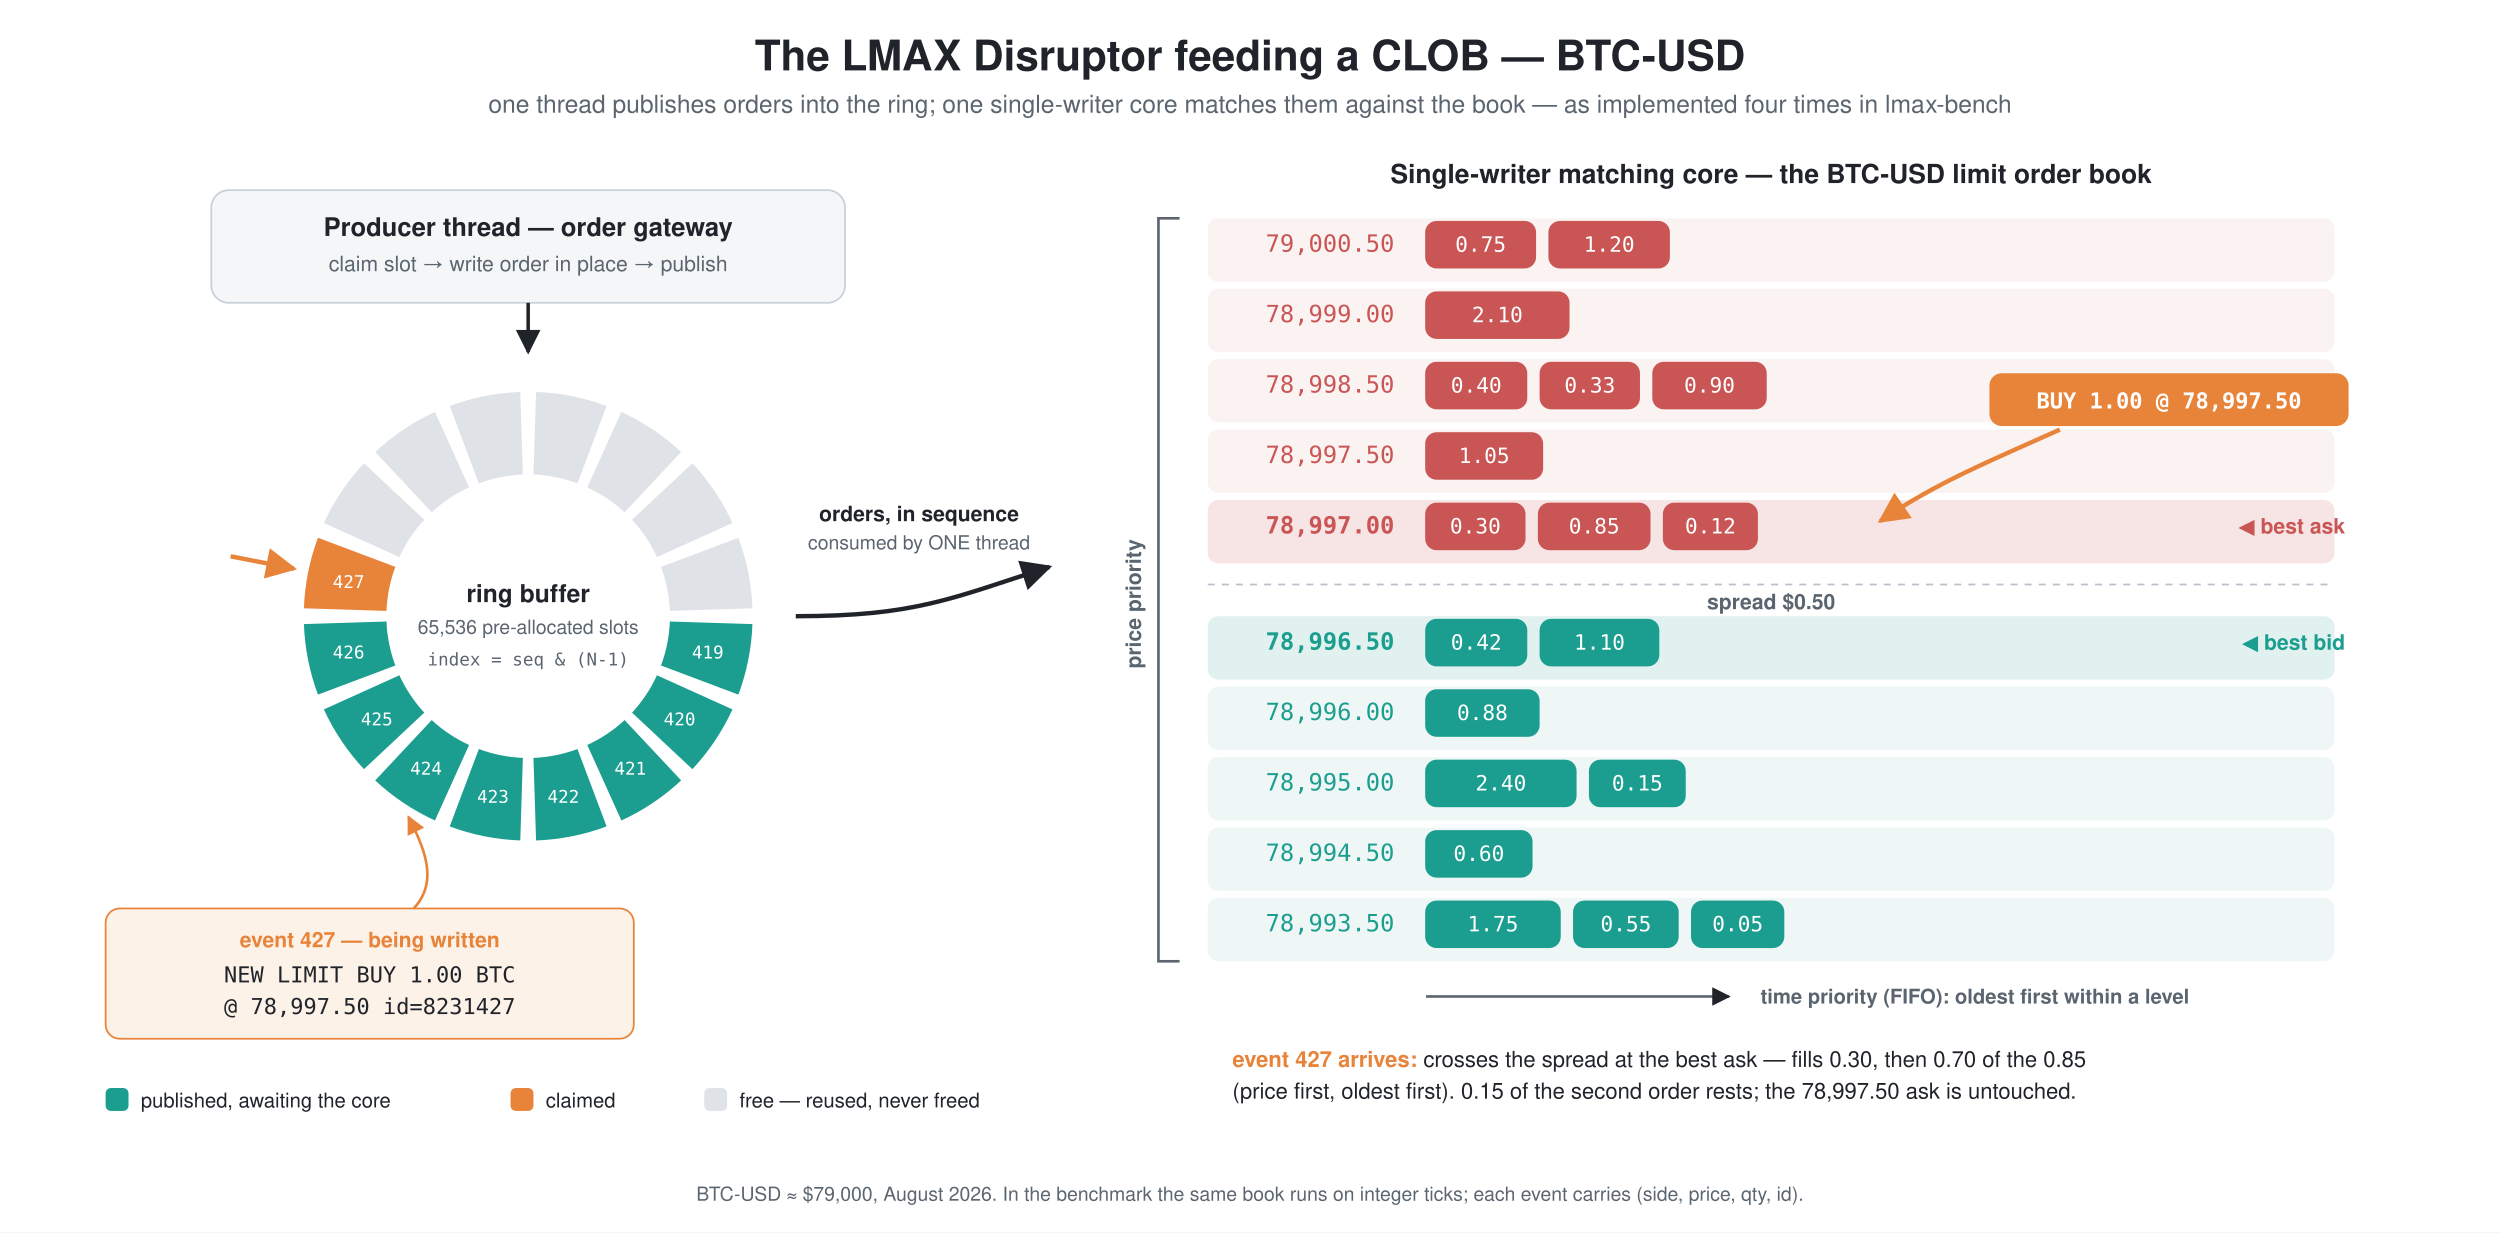
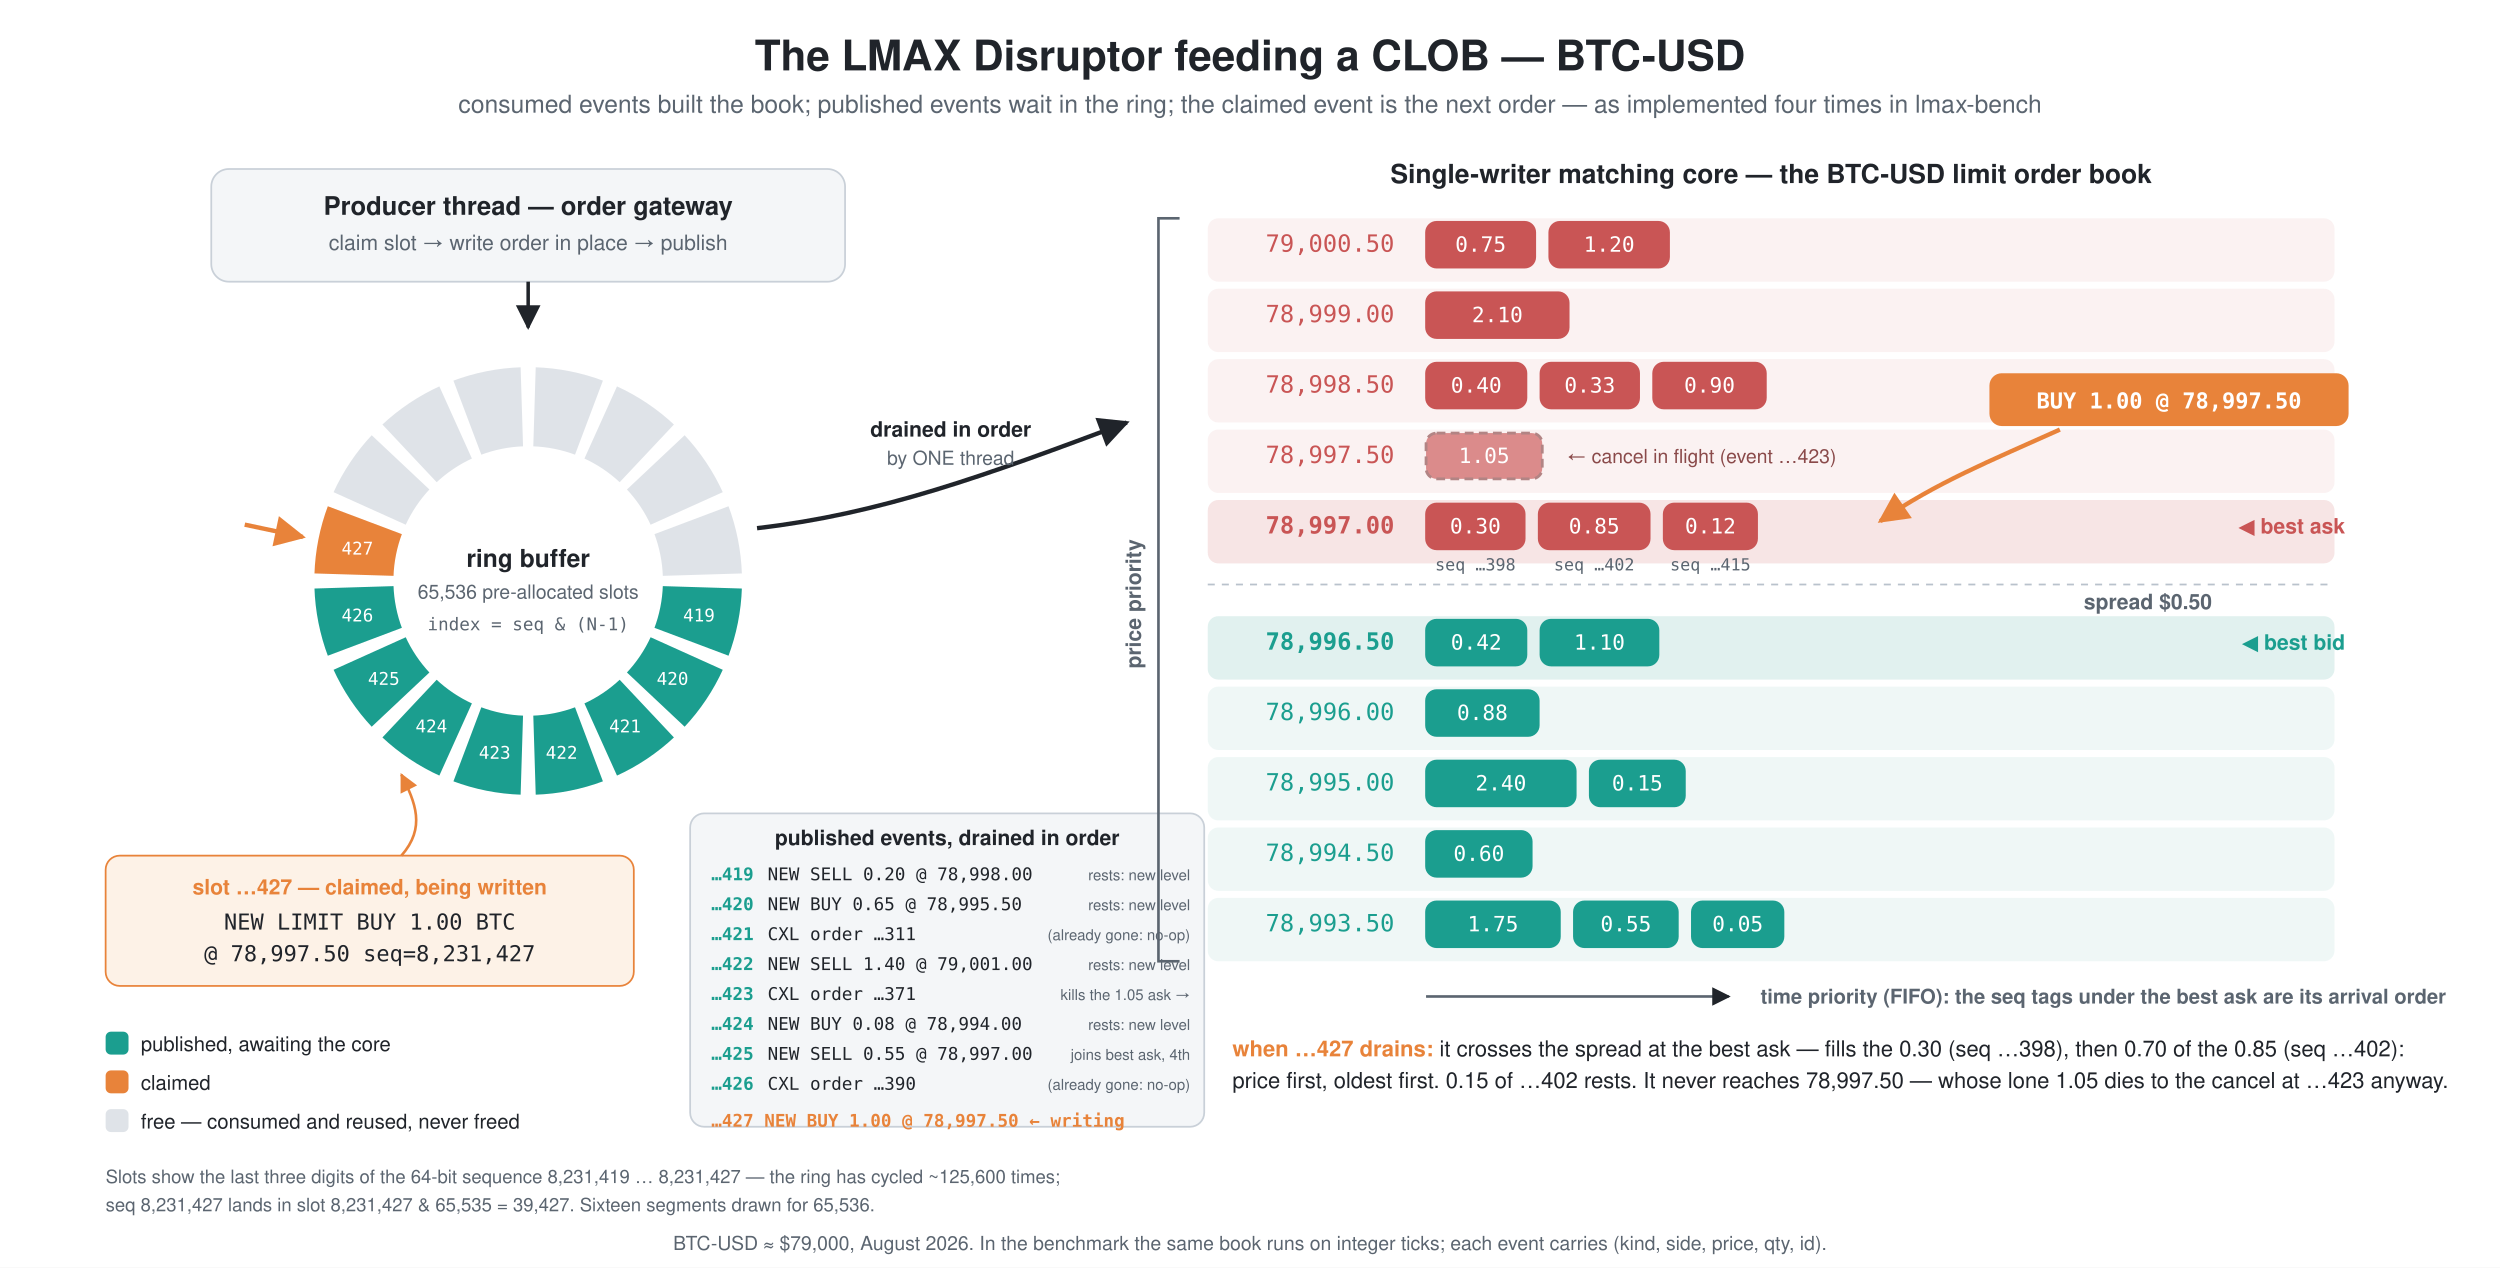
- <svg xmlns="http://www.w3.org/2000/svg" viewBox="0 0 1420 700" font-family="Helvetica Neue, Helvetica, Arial, sans-serif">
-   <rect width="1420" height="700" fill="#ffffff" />
+ <svg xmlns="http://www.w3.org/2000/svg" viewBox="0 0 1420 720" font-family="Helvetica Neue, Helvetica, Arial, sans-serif">
+   <rect width="1420" height="720" fill="#ffffff" />
  <text x="710.0" y="40" text-anchor="middle" font-size="24" font-weight="700" fill="#20242a">The LMAX Disruptor feeding a CLOB — BTC-USD</text>
-   <text x="710.0" y="64" text-anchor="middle" font-size="14" fill="#5b6570">one thread publishes orders into the ring; one single-writer core matches them against the book — as implemented four times in lmax-bench</text>
+   <text x="710.0" y="64" text-anchor="middle" font-size="14" fill="#5b6570">consumed events built the book; published events wait in the ring; the claimed event is the next order — as implemented four times in lmax-bench</text>
  <defs>
    <marker id="arr" viewBox="0 0 10 10" refX="9" refY="5" markerWidth="7" markerHeight="7" orient="auto-start-reverse">
      <path d="M 0 0 L 10 5 L 0 10 z" fill="#20242a" />
    </marker>
    <marker id="arrO" viewBox="0 0 10 10" refX="9" refY="5" markerWidth="7" markerHeight="7" orient="auto-start-reverse">
      <path d="M 0 0 L 10 5 L 0 10 z" fill="#e8833a" />
    </marker>
+     <marker id="arrR" viewBox="0 0 10 10" refX="9" refY="5" markerWidth="7" markerHeight="7" orient="auto-start-reverse">
+       <path d="M 0 0 L 10 5 L 0 10 z" fill="#8a4a4a" />
+     </marker>
  </defs>
-   <rect x="120" y="108" width="360" height="64" rx="10" fill="#f4f6f8" stroke="#c9d0d8" />
-   <text x="300" y="134" text-anchor="middle" font-size="14.5" font-weight="600" fill="#20242a">Producer thread — order gateway</text>
-   <text x="300" y="154" text-anchor="middle" font-size="12" fill="#5b6570">claim slot → write order in place → publish</text>
-   <line x1="300" y1="172" x2="300" y2="200" stroke="#20242a" stroke-width="2" marker-end="url(#arr)" />
-   <path d="M 304.0 222.1 A 128 128 0 0 1 345.2 230.3 L 328.3 275.2 A 80 80 0 0 0 302.5 270.0 Z" fill="#dfe3e8" stroke="#ffffff" stroke-width="1" />
-   <path d="M 352.7 233.3 A 128 128 0 0 1 387.6 256.7 L 354.8 291.7 A 80 80 0 0 0 332.9 277.1 Z" fill="#dfe3e8" stroke="#ffffff" stroke-width="1" />
-   <path d="M 393.3 262.4 A 128 128 0 0 1 416.7 297.3 L 372.9 317.1 A 80 80 0 0 0 358.3 295.2 Z" fill="#dfe3e8" stroke="#ffffff" stroke-width="1" />
-   <path d="M 419.7 304.8 A 128 128 0 0 1 427.9 346.0 L 380.0 347.5 A 80 80 0 0 0 374.8 321.7 Z" fill="#dfe3e8" stroke="#ffffff" stroke-width="1" />
-   <path d="M 427.9 354.0 A 128 128 0 0 1 419.7 395.2 L 374.8 378.3 A 80 80 0 0 0 380.0 352.5 Z" fill="#1b9e8f" stroke="#ffffff" stroke-width="1" />
-   <path d="M 416.7 402.7 A 128 128 0 0 1 393.3 437.6 L 358.3 404.8 A 80 80 0 0 0 372.9 382.9 Z" fill="#1b9e8f" stroke="#ffffff" stroke-width="1" />
-   <path d="M 387.6 443.3 A 128 128 0 0 1 352.7 466.7 L 332.9 422.9 A 80 80 0 0 0 354.8 408.3 Z" fill="#1b9e8f" stroke="#ffffff" stroke-width="1" />
-   <path d="M 345.2 469.7 A 128 128 0 0 1 304.0 477.9 L 302.5 430.0 A 80 80 0 0 0 328.3 424.8 Z" fill="#1b9e8f" stroke="#ffffff" stroke-width="1" />
-   <path d="M 296.0 477.9 A 128 128 0 0 1 254.8 469.7 L 271.7 424.8 A 80 80 0 0 0 297.5 430.0 Z" fill="#1b9e8f" stroke="#ffffff" stroke-width="1" />
-   <path d="M 247.3 466.7 A 128 128 0 0 1 212.4 443.3 L 245.2 408.3 A 80 80 0 0 0 267.1 422.9 Z" fill="#1b9e8f" stroke="#ffffff" stroke-width="1" />
-   <path d="M 206.7 437.6 A 128 128 0 0 1 183.3 402.7 L 227.1 382.9 A 80 80 0 0 0 241.7 404.8 Z" fill="#1b9e8f" stroke="#ffffff" stroke-width="1" />
-   <path d="M 180.3 395.2 A 128 128 0 0 1 172.1 354.0 L 220.0 352.5 A 80 80 0 0 0 225.2 378.3 Z" fill="#1b9e8f" stroke="#ffffff" stroke-width="1" />
-   <path d="M 172.1 346.0 A 128 128 0 0 1 180.3 304.8 L 225.2 321.7 A 80 80 0 0 0 220.0 347.5 Z" fill="#e8833a" stroke="#ffffff" stroke-width="1" />
-   <path d="M 183.3 297.3 A 128 128 0 0 1 206.7 262.4 L 241.7 295.2 A 80 80 0 0 0 227.1 317.1 Z" fill="#dfe3e8" stroke="#ffffff" stroke-width="1" />
-   <path d="M 212.4 256.7 A 128 128 0 0 1 247.3 233.3 L 267.1 277.1 A 80 80 0 0 0 245.2 291.7 Z" fill="#dfe3e8" stroke="#ffffff" stroke-width="1" />
-   <path d="M 254.8 230.3 A 128 128 0 0 1 296.0 222.1 L 297.5 270.0 A 80 80 0 0 0 271.7 275.2 Z" fill="#dfe3e8" stroke="#ffffff" stroke-width="1" />
-   <text x="402" y="374" text-anchor="middle" font-size="10" fill="#fff" font-family="ui-monospace,Menlo,monospace">419</text>
-   <text x="386" y="412" text-anchor="middle" font-size="10" fill="#fff" font-family="ui-monospace,Menlo,monospace">420</text>
-   <text x="358" y="440" text-anchor="middle" font-size="10" fill="#fff" font-family="ui-monospace,Menlo,monospace">421</text>
-   <text x="320" y="456" text-anchor="middle" font-size="10" fill="#fff" font-family="ui-monospace,Menlo,monospace">422</text>
-   <text x="280" y="456" text-anchor="middle" font-size="10" fill="#fff" font-family="ui-monospace,Menlo,monospace">423</text>
-   <text x="242" y="440" text-anchor="middle" font-size="10" fill="#fff" font-family="ui-monospace,Menlo,monospace">424</text>
-   <text x="214" y="412" text-anchor="middle" font-size="10" fill="#fff" font-family="ui-monospace,Menlo,monospace">425</text>
-   <text x="198" y="374" text-anchor="middle" font-size="10" fill="#fff" font-family="ui-monospace,Menlo,monospace">426</text>
-   <text x="198" y="334" text-anchor="middle" font-size="10" fill="#fff" font-family="ui-monospace,Menlo,monospace">427</text>
-   <text x="300" y="342" text-anchor="middle" font-size="14" font-weight="600" fill="#20242a">ring buffer</text>
-   <text x="300" y="360" text-anchor="middle" font-size="11" fill="#5b6570">65,536 pre-allocated slots</text>
-   <text x="300" y="378" text-anchor="middle" font-size="10" font-family="ui-monospace,Menlo,monospace" fill="#5b6570">index = seq &amp; (N-1)</text>
-   <line x1="131" y1="316" x2="167" y2="323" stroke="#e8833a" stroke-width="2.5" marker-end="url(#arrO)" />
-   <rect x="60" y="516" width="300" height="74" rx="8" fill="#fdf2e7" stroke="#e8833a" />
-   <text x="210" y="538" text-anchor="middle" font-size="12" font-weight="700" fill="#e8833a">event 427 — being written</text>
-   <text x="210" y="558" text-anchor="middle" font-size="12.5" fill="#20242a" font-family="ui-monospace,Menlo,monospace">NEW LIMIT BUY 1.00 BTC</text>
-   <text x="210" y="576" text-anchor="middle" font-size="12.5" fill="#20242a" font-family="ui-monospace,Menlo,monospace">@ 78,997.50  id=8231427</text>
-   <path d="M 235 516 C 250 500 240 480 232 464" stroke="#e8833a" stroke-width="1.5" fill="none" marker-end="url(#arrO)" />
-   <g transform="translate(60,618)">
+   <rect x="120" y="96" width="360" height="64" rx="10" fill="#f4f6f8" stroke="#c9d0d8" />
+   <text x="300" y="122" text-anchor="middle" font-size="14.5" font-weight="600" fill="#20242a">Producer thread — order gateway</text>
+   <text x="300" y="142" text-anchor="middle" font-size="12" fill="#5b6570">claim slot → write order in place → publish</text>
+   <line x1="300" y1="160" x2="300" y2="186" stroke="#20242a" stroke-width="2" marker-end="url(#arr)" />
+   <path d="M 303.8 208.1 A 122 122 0 0 1 343.1 215.9 L 326.9 258.9 A 76 76 0 0 0 302.4 254.0 Z" fill="#dfe3e8" stroke="#ffffff" stroke-width="1" />
+   <path d="M 350.2 218.8 A 122 122 0 0 1 383.5 241.1 L 352.0 274.6 A 76 76 0 0 0 331.3 260.7 Z" fill="#dfe3e8" stroke="#ffffff" stroke-width="1" />
+   <path d="M 388.9 246.5 A 122 122 0 0 1 411.2 279.8 L 369.3 298.7 A 76 76 0 0 0 355.4 278.0 Z" fill="#dfe3e8" stroke="#ffffff" stroke-width="1" />
+   <path d="M 414.1 286.9 A 122 122 0 0 1 421.9 326.2 L 376.0 327.6 A 76 76 0 0 0 371.1 303.1 Z" fill="#dfe3e8" stroke="#ffffff" stroke-width="1" />
+   <path d="M 421.9 333.8 A 122 122 0 0 1 414.1 373.1 L 371.1 356.9 A 76 76 0 0 0 376.0 332.4 Z" fill="#1b9e8f" stroke="#ffffff" stroke-width="1" />
+   <path d="M 411.2 380.2 A 122 122 0 0 1 388.9 413.5 L 355.4 382.0 A 76 76 0 0 0 369.3 361.3 Z" fill="#1b9e8f" stroke="#ffffff" stroke-width="1" />
+   <path d="M 383.5 418.9 A 122 122 0 0 1 350.2 441.2 L 331.3 399.3 A 76 76 0 0 0 352.0 385.4 Z" fill="#1b9e8f" stroke="#ffffff" stroke-width="1" />
+   <path d="M 343.1 444.1 A 122 122 0 0 1 303.8 451.9 L 302.4 406.0 A 76 76 0 0 0 326.9 401.1 Z" fill="#1b9e8f" stroke="#ffffff" stroke-width="1" />
+   <path d="M 296.2 451.9 A 122 122 0 0 1 256.9 444.1 L 273.1 401.1 A 76 76 0 0 0 297.6 406.0 Z" fill="#1b9e8f" stroke="#ffffff" stroke-width="1" />
+   <path d="M 249.8 441.2 A 122 122 0 0 1 216.5 418.9 L 248.0 385.4 A 76 76 0 0 0 268.7 399.3 Z" fill="#1b9e8f" stroke="#ffffff" stroke-width="1" />
+   <path d="M 211.1 413.5 A 122 122 0 0 1 188.8 380.2 L 230.7 361.3 A 76 76 0 0 0 244.6 382.0 Z" fill="#1b9e8f" stroke="#ffffff" stroke-width="1" />
+   <path d="M 185.9 373.1 A 122 122 0 0 1 178.1 333.8 L 224.0 332.4 A 76 76 0 0 0 228.9 356.9 Z" fill="#1b9e8f" stroke="#ffffff" stroke-width="1" />
+   <path d="M 178.1 326.2 A 122 122 0 0 1 185.9 286.9 L 228.9 303.1 A 76 76 0 0 0 224.0 327.6 Z" fill="#e8833a" stroke="#ffffff" stroke-width="1" />
+   <path d="M 188.8 279.8 A 122 122 0 0 1 211.1 246.5 L 244.6 278.0 A 76 76 0 0 0 230.7 298.7 Z" fill="#dfe3e8" stroke="#ffffff" stroke-width="1" />
+   <path d="M 216.5 241.1 A 122 122 0 0 1 249.8 218.8 L 268.7 260.7 A 76 76 0 0 0 248.0 274.6 Z" fill="#dfe3e8" stroke="#ffffff" stroke-width="1" />
+   <path d="M 256.9 215.9 A 122 122 0 0 1 296.2 208.1 L 297.6 254.0 A 76 76 0 0 0 273.1 258.9 Z" fill="#dfe3e8" stroke="#ffffff" stroke-width="1" />
+   <text x="397" y="353" text-anchor="middle" font-size="10" fill="#fff" font-family="ui-monospace,Menlo,monospace">419</text>
+   <text x="382" y="389" text-anchor="middle" font-size="10" fill="#fff" font-family="ui-monospace,Menlo,monospace">420</text>
+   <text x="355" y="416" text-anchor="middle" font-size="10" fill="#fff" font-family="ui-monospace,Menlo,monospace">421</text>
+   <text x="319" y="431" text-anchor="middle" font-size="10" fill="#fff" font-family="ui-monospace,Menlo,monospace">422</text>
+   <text x="281" y="431" text-anchor="middle" font-size="10" fill="#fff" font-family="ui-monospace,Menlo,monospace">423</text>
+   <text x="245" y="416" text-anchor="middle" font-size="10" fill="#fff" font-family="ui-monospace,Menlo,monospace">424</text>
+   <text x="218" y="389" text-anchor="middle" font-size="10" fill="#fff" font-family="ui-monospace,Menlo,monospace">425</text>
+   <text x="203" y="353" text-anchor="middle" font-size="10" fill="#fff" font-family="ui-monospace,Menlo,monospace">426</text>
+   <text x="203" y="315" text-anchor="middle" font-size="10" fill="#fff" font-family="ui-monospace,Menlo,monospace">427</text>
+   <text x="300" y="322" text-anchor="middle" font-size="14" font-weight="600" fill="#20242a">ring buffer</text>
+   <text x="300" y="340" text-anchor="middle" font-size="11" fill="#5b6570">65,536 pre-allocated slots</text>
+   <text x="300" y="358" text-anchor="middle" font-size="10" font-family="ui-monospace,Menlo,monospace" fill="#5b6570">index = seq &amp; (N-1)</text>
+   <line x1="139" y1="298" x2="172" y2="305" stroke="#e8833a" stroke-width="2.5" marker-end="url(#arrO)" />
+   <rect x="60" y="486" width="300" height="74" rx="8" fill="#fdf2e7" stroke="#e8833a" />
+   <text x="210" y="508" text-anchor="middle" font-size="12" font-weight="700" fill="#e8833a">slot …427 — claimed, being written</text>
+   <text x="210" y="528" text-anchor="middle" font-size="12.5" fill="#20242a" font-family="ui-monospace,Menlo,monospace">NEW LIMIT BUY 1.00 BTC</text>
+   <text x="210" y="546" text-anchor="middle" font-size="12.5" fill="#20242a" font-family="ui-monospace,Menlo,monospace">@ 78,997.50  seq=8,231,427</text>
+   <path d="M 228 486 C 242 470 236 456 228 440" stroke="#e8833a" stroke-width="1.5" fill="none" marker-end="url(#arrO)" />
+   <g transform="translate(60,586)">
    <rect x="0" y="0" width="13" height="13" rx="3" fill="#1b9e8f" />
    <text x="20" y="11" font-size="11.5" fill="#20242a">published, awaiting the core</text>
-     <rect x="230" y="0" width="13" height="13" rx="3" fill="#e8833a" />
-     <text x="250" y="11" font-size="11.5" fill="#20242a">claimed</text>
-     <rect x="340" y="0" width="13" height="13" rx="3" fill="#dfe3e8" />
-     <text x="360" y="11" font-size="11.5" fill="#20242a">free — reused, never freed</text>
+     <rect x="0" y="22" width="13" height="13" rx="3" fill="#e8833a" />
+     <text x="20" y="33" font-size="11.5" fill="#20242a">claimed</text>
+     <rect x="0" y="44" width="13" height="13" rx="3" fill="#dfe3e8" />
+     <text x="20" y="55" font-size="11.5" fill="#20242a">free — consumed and reused, never freed</text>
  </g>
-   <path d="M 452 350 C 520 350 540 340 596 322" stroke="#20242a" stroke-width="2.5" fill="none" marker-end="url(#arr)" />
-   <text x="522" y="296" text-anchor="middle" font-size="12" font-weight="600" fill="#20242a">orders, in sequence</text>
-   <text x="522" y="312" text-anchor="middle" font-size="11" fill="#5b6570">consumed by ONE thread</text>
+   <text x="60" y="672" font-size="10.5" fill="#5b6570">Slots show the last three digits of the 64-bit sequence 8,231,419 … 8,231,427 — the ring has cycled ~125,600 times;</text>
+   <text x="60" y="688" font-size="10.5" fill="#5b6570">seq 8,231,427 lands in slot 8,231,427 &amp; 65,535 = 39,427. Sixteen segments drawn for 65,536.</text>
+   <path d="M 430 300 C 500 292 560 270 640 240" stroke="#20242a" stroke-width="2.5" fill="none" marker-end="url(#arr)" />
+   <text x="540" y="248" text-anchor="middle" font-size="12" font-weight="600" fill="#20242a">drained in order</text>
+   <text x="540" y="264" text-anchor="middle" font-size="11" fill="#5b6570">by ONE thread</text>
+   <rect x="392" y="462" width="292" height="178" rx="8" fill="#f4f6f8" stroke="#c9d0d8" />
+   <text x="538" y="480" text-anchor="middle" font-size="12" font-weight="700" fill="#20242a">published events, drained in order</text>
+   <text x="404" y="500" font-size="10" fill="#1b9e8f" font-weight="700" font-family="ui-monospace,Menlo,monospace">…419</text>
+   <text x="436" y="500" font-size="10" fill="#20242a" font-family="ui-monospace,Menlo,monospace">NEW  SELL 0.20 @ 78,998.00</text>
+   <text x="676" y="500" text-anchor="end" font-size="8.5" fill="#5b6570">rests: new level</text>
+   <text x="404" y="517" font-size="10" fill="#1b9e8f" font-weight="700" font-family="ui-monospace,Menlo,monospace">…420</text>
+   <text x="436" y="517" font-size="10" fill="#20242a" font-family="ui-monospace,Menlo,monospace">NEW  BUY  0.65 @ 78,995.50</text>
+   <text x="676" y="517" text-anchor="end" font-size="8.5" fill="#5b6570">rests: new level</text>
+   <text x="404" y="534" font-size="10" fill="#1b9e8f" font-weight="700" font-family="ui-monospace,Menlo,monospace">…421</text>
+   <text x="436" y="534" font-size="10" fill="#20242a" font-family="ui-monospace,Menlo,monospace">CXL  order …311</text>
+   <text x="676" y="534" text-anchor="end" font-size="8.5" fill="#5b6570">(already gone: no-op)</text>
+   <text x="404" y="551" font-size="10" fill="#1b9e8f" font-weight="700" font-family="ui-monospace,Menlo,monospace">…422</text>
+   <text x="436" y="551" font-size="10" fill="#20242a" font-family="ui-monospace,Menlo,monospace">NEW  SELL 1.40 @ 79,001.00</text>
+   <text x="676" y="551" text-anchor="end" font-size="8.5" fill="#5b6570">rests: new level</text>
+   <text x="404" y="568" font-size="10" fill="#1b9e8f" font-weight="700" font-family="ui-monospace,Menlo,monospace">…423</text>
+   <text x="436" y="568" font-size="10" fill="#20242a" font-family="ui-monospace,Menlo,monospace">CXL  order …371</text>
+   <text x="676" y="568" text-anchor="end" font-size="8.5" fill="#5b6570">kills the 1.05 ask →</text>
+   <text x="404" y="585" font-size="10" fill="#1b9e8f" font-weight="700" font-family="ui-monospace,Menlo,monospace">…424</text>
+   <text x="436" y="585" font-size="10" fill="#20242a" font-family="ui-monospace,Menlo,monospace">NEW  BUY  0.08 @ 78,994.00</text>
+   <text x="676" y="585" text-anchor="end" font-size="8.5" fill="#5b6570">rests: new level</text>
+   <text x="404" y="602" font-size="10" fill="#1b9e8f" font-weight="700" font-family="ui-monospace,Menlo,monospace">…425</text>
+   <text x="436" y="602" font-size="10" fill="#20242a" font-family="ui-monospace,Menlo,monospace">NEW  SELL 0.55 @ 78,997.00</text>
+   <text x="676" y="602" text-anchor="end" font-size="8.5" fill="#5b6570">joins best ask, 4th</text>
+   <text x="404" y="619" font-size="10" fill="#1b9e8f" font-weight="700" font-family="ui-monospace,Menlo,monospace">…426</text>
+   <text x="436" y="619" font-size="10" fill="#20242a" font-family="ui-monospace,Menlo,monospace">CXL  order …390</text>
+   <text x="676" y="619" text-anchor="end" font-size="8.5" fill="#5b6570">(already gone: no-op)</text>
+   <text x="404" y="640" font-size="10" font-weight="600" fill="#e8833a" font-family="ui-monospace,Menlo,monospace">…427 NEW BUY 1.00 @ 78,997.50 ← writing</text>
  <text x="1006" y="104" text-anchor="middle" font-size="15" font-weight="700" fill="#20242a">Single-writer matching core — the BTC-USD limit order book</text>
  <rect x="686" y="124" width="640" height="36" rx="6" fill="#f6e2e2" opacity="0.45" />
  <text x="792" y="143" text-anchor="end" font-size="13.5" font-weight="400" fill="#c95555" font-family="ui-monospace,Menlo,monospace">79,000.50</text>
  <rect x="810" y="126" width="62" height="26" rx="6" fill="#c95555" stroke="#c95555" />
  <text x="841.0" y="143" text-anchor="middle" font-size="12" fill="#ffffff" font-family="ui-monospace,Menlo,monospace">0.75</text>
  <rect x="880" y="126" width="68" height="26" rx="6" fill="#c95555" stroke="#c95555" />
  <text x="914.0" y="143" text-anchor="middle" font-size="12" fill="#ffffff" font-family="ui-monospace,Menlo,monospace">1.20</text>
  <rect x="686" y="164" width="640" height="36" rx="6" fill="#f6e2e2" opacity="0.45" />
  <text x="792" y="183" text-anchor="end" font-size="13.5" font-weight="400" fill="#c95555" font-family="ui-monospace,Menlo,monospace">78,999.00</text>
  <rect x="810" y="166" width="81" height="26" rx="6" fill="#c95555" stroke="#c95555" />
  <text x="850.5" y="183" text-anchor="middle" font-size="12" fill="#ffffff" font-family="ui-monospace,Menlo,monospace">2.10</text>
  <rect x="686" y="204" width="640" height="36" rx="6" fill="#f6e2e2" opacity="0.45" />
  <text x="792" y="223" text-anchor="end" font-size="13.5" font-weight="400" fill="#c95555" font-family="ui-monospace,Menlo,monospace">78,998.50</text>
  <rect x="810" y="206" width="57" height="26" rx="6" fill="#c95555" stroke="#c95555" />
  <text x="838.5" y="223" text-anchor="middle" font-size="12" fill="#ffffff" font-family="ui-monospace,Menlo,monospace">0.40</text>
  <rect x="875" y="206" width="56" height="26" rx="6" fill="#c95555" stroke="#c95555" />
  <text x="903.0" y="223" text-anchor="middle" font-size="12" fill="#ffffff" font-family="ui-monospace,Menlo,monospace">0.33</text>
  <rect x="939" y="206" width="64" height="26" rx="6" fill="#c95555" stroke="#c95555" />
  <text x="971.0" y="223" text-anchor="middle" font-size="12" fill="#ffffff" font-family="ui-monospace,Menlo,monospace">0.90</text>
  <rect x="686" y="244" width="640" height="36" rx="6" fill="#f6e2e2" opacity="0.45" />
  <text x="792" y="263" text-anchor="end" font-size="13.5" font-weight="400" fill="#c95555" font-family="ui-monospace,Menlo,monospace">78,997.50</text>
-   <rect x="810" y="246" width="66" height="26" rx="6" fill="#c95555" stroke="#c95555" />
+   <rect x="810" y="246" width="66" height="26" rx="6" fill="#c95555" stroke-dasharray="5 3" stroke="#8a4a4a" stroke-width="1.6" opacity="0.65" />
  <text x="843.0" y="263" text-anchor="middle" font-size="12" fill="#ffffff" font-family="ui-monospace,Menlo,monospace">1.05</text>
+   <text x="890" y="263" font-size="11" fill="#8a4a4a">← cancel in flight (event …423)</text>
  <rect x="686" y="284" width="640" height="36" rx="6" fill="#f6e2e2" opacity="0.9" />
  <text x="792" y="303" text-anchor="end" font-size="13.5" font-weight="700" fill="#c95555" font-family="ui-monospace,Menlo,monospace">78,997.00</text>
  <rect x="810" y="286" width="56" height="26" rx="6" fill="#c95555" stroke="#c95555" />
  <text x="838.0" y="303" text-anchor="middle" font-size="12" fill="#ffffff" font-family="ui-monospace,Menlo,monospace">0.30</text>
  <rect x="874" y="286" width="63" height="26" rx="6" fill="#c95555" stroke="#c95555" />
  <text x="905.5" y="303" text-anchor="middle" font-size="12" fill="#ffffff" font-family="ui-monospace,Menlo,monospace">0.85</text>
  <rect x="945" y="286" width="53" height="26" rx="6" fill="#c95555" stroke="#c95555" />
  <text x="971.5" y="303" text-anchor="middle" font-size="12" fill="#ffffff" font-family="ui-monospace,Menlo,monospace">0.12</text>
+   <text x="838.0" y="324" text-anchor="middle" font-size="9.5" fill="#5b6570" font-family="ui-monospace,Menlo,monospace">seq …398</text>
+   <text x="905.5" y="324" text-anchor="middle" font-size="9.5" fill="#5b6570" font-family="ui-monospace,Menlo,monospace">seq …402</text>
+   <text x="971.5" y="324" text-anchor="middle" font-size="9.5" fill="#5b6570" font-family="ui-monospace,Menlo,monospace">seq …415</text>
  <text x="1332" y="303" text-anchor="end" font-size="12" font-weight="600" fill="#c95555">◀ best ask</text>
  <line x1="686" y1="332" x2="1326" y2="332" stroke="#b9c2cc" stroke-width="1" stroke-dasharray="4 4" />
-   <text x="1006" y="346" text-anchor="middle" font-size="12" font-weight="600" fill="#5b6570">spread $0.50</text>
+   <text x="1220" y="346" text-anchor="middle" font-size="12" font-weight="600" fill="#5b6570">spread $0.50</text>
  <rect x="686" y="350" width="640" height="36" rx="6" fill="#dff0ee" opacity="0.95" />
  <text x="792" y="369" text-anchor="end" font-size="13.5" font-weight="700" fill="#1b9e8f" font-family="ui-monospace,Menlo,monospace">78,996.50</text>
  <rect x="810" y="352" width="57" height="26" rx="6" fill="#1b9e8f" stroke="#1b9e8f" />
  <text x="838.5" y="369" text-anchor="middle" font-size="12" fill="#ffffff" font-family="ui-monospace,Menlo,monospace">0.42</text>
  <rect x="875" y="352" width="67" height="26" rx="6" fill="#1b9e8f" stroke="#1b9e8f" />
  <text x="908.5" y="369" text-anchor="middle" font-size="12" fill="#ffffff" font-family="ui-monospace,Menlo,monospace">1.10</text>
  <text x="1332" y="369" text-anchor="end" font-size="12" font-weight="600" fill="#1b9e8f">◀ best bid</text>
  <rect x="686" y="390" width="640" height="36" rx="6" fill="#dff0ee" opacity="0.5" />
  <text x="792" y="409" text-anchor="end" font-size="13.5" font-weight="400" fill="#1b9e8f" font-family="ui-monospace,Menlo,monospace">78,996.00</text>
  <rect x="810" y="392" width="64" height="26" rx="6" fill="#1b9e8f" stroke="#1b9e8f" />
  <text x="842.0" y="409" text-anchor="middle" font-size="12" fill="#ffffff" font-family="ui-monospace,Menlo,monospace">0.88</text>
  <rect x="686" y="430" width="640" height="36" rx="6" fill="#dff0ee" opacity="0.5" />
  <text x="792" y="449" text-anchor="end" font-size="13.5" font-weight="400" fill="#1b9e8f" font-family="ui-monospace,Menlo,monospace">78,995.00</text>
  <rect x="810" y="432" width="85" height="26" rx="6" fill="#1b9e8f" stroke="#1b9e8f" />
  <text x="852.5" y="449" text-anchor="middle" font-size="12" fill="#ffffff" font-family="ui-monospace,Menlo,monospace">2.40</text>
  <rect x="903" y="432" width="54" height="26" rx="6" fill="#1b9e8f" stroke="#1b9e8f" />
  <text x="930.0" y="449" text-anchor="middle" font-size="12" fill="#ffffff" font-family="ui-monospace,Menlo,monospace">0.15</text>
  <rect x="686" y="470" width="640" height="36" rx="6" fill="#dff0ee" opacity="0.5" />
  <text x="792" y="489" text-anchor="end" font-size="13.5" font-weight="400" fill="#1b9e8f" font-family="ui-monospace,Menlo,monospace">78,994.50</text>
  <rect x="810" y="472" width="60" height="26" rx="6" fill="#1b9e8f" stroke="#1b9e8f" />
  <text x="840.0" y="489" text-anchor="middle" font-size="12" fill="#ffffff" font-family="ui-monospace,Menlo,monospace">0.60</text>
  <rect x="686" y="510" width="640" height="36" rx="6" fill="#dff0ee" opacity="0.5" />
  <text x="792" y="529" text-anchor="end" font-size="13.5" font-weight="400" fill="#1b9e8f" font-family="ui-monospace,Menlo,monospace">78,993.50</text>
  <rect x="810" y="512" width="76" height="26" rx="6" fill="#1b9e8f" stroke="#1b9e8f" />
  <text x="848.0" y="529" text-anchor="middle" font-size="12" fill="#ffffff" font-family="ui-monospace,Menlo,monospace">1.75</text>
  <rect x="894" y="512" width="59" height="26" rx="6" fill="#1b9e8f" stroke="#1b9e8f" />
  <text x="923.5" y="529" text-anchor="middle" font-size="12" fill="#ffffff" font-family="ui-monospace,Menlo,monospace">0.55</text>
  <rect x="961" y="512" width="52" height="26" rx="6" fill="#1b9e8f" stroke="#1b9e8f" />
  <text x="987.0" y="529" text-anchor="middle" font-size="12" fill="#ffffff" font-family="ui-monospace,Menlo,monospace">0.05</text>
  <path d="M 670 124 L 658 124 L 658 546 L 670 546" stroke="#5b6570" stroke-width="1.5" fill="none" />
  <text x="648" y="343.0" text-anchor="middle" font-size="12" font-weight="600" fill="#5b6570" transform="rotate(-90 648 343.0)">price priority</text>
  <path d="M 810 566 L 982 566" stroke="#5b6570" stroke-width="1.5" marker-end="url(#arr)" />
-   <text x="1000" y="570" font-size="11.5" font-weight="600" fill="#5b6570">time priority (FIFO): oldest first within a level</text>
+   <text x="1000" y="570" font-size="11.5" font-weight="600" fill="#5b6570">time priority (FIFO): the seq tags under the best ask are its arrival order</text>
  <rect x="1130" y="212" width="204" height="30" rx="7" fill="#e8833a" />
  <text x="1232" y="232" text-anchor="middle" font-size="12.5" font-weight="700" fill="#ffffff" font-family="ui-monospace,Menlo,monospace">BUY 1.00 @ 78,997.50</text>
  <path d="M 1170 244 C 1130 262 1100 274 1068 296" stroke="#e8833a" stroke-width="2.5" fill="none" marker-end="url(#arrO)" />
-   <text x="700" y="606" font-size="12.5" fill="#20242a">
-     <tspan font-weight="700" fill="#e8833a">event 427 arrives:</tspan> crosses the spread at the best ask — fills 0.30, then 0.70 of the 0.85</text>
-   <text x="700" y="624" font-size="12.5" fill="#20242a">(price first, oldest first). 0.15 of the second order rests; the 78,997.50 ask is untouched.</text>
-   <text x="710.0" y="682" text-anchor="middle" font-size="11" fill="#5b6570">BTC-USD ≈ $79,000, August 2026. In the benchmark the same book runs on integer ticks; each event carries (side, price, qty, id).</text>
+   <text x="700" y="600" font-size="12.5" fill="#20242a">
+     <tspan font-weight="700" fill="#e8833a">when …427 drains:</tspan> it crosses the spread at the best ask — fills the 0.30 (seq …398), then 0.70 of the 0.85 (seq …402):</text>
+   <text x="700" y="618" font-size="12.5" fill="#20242a">price first, oldest first. 0.15 of …402 rests. It never reaches 78,997.50 — whose lone 1.05 dies to the cancel at …423 anyway.</text>
+   <text x="710.0" y="710" text-anchor="middle" font-size="11" fill="#5b6570">BTC-USD ≈ $79,000, August 2026. In the benchmark the same book runs on integer ticks; each event carries (kind, side, price, qty, id).</text>
</svg>
